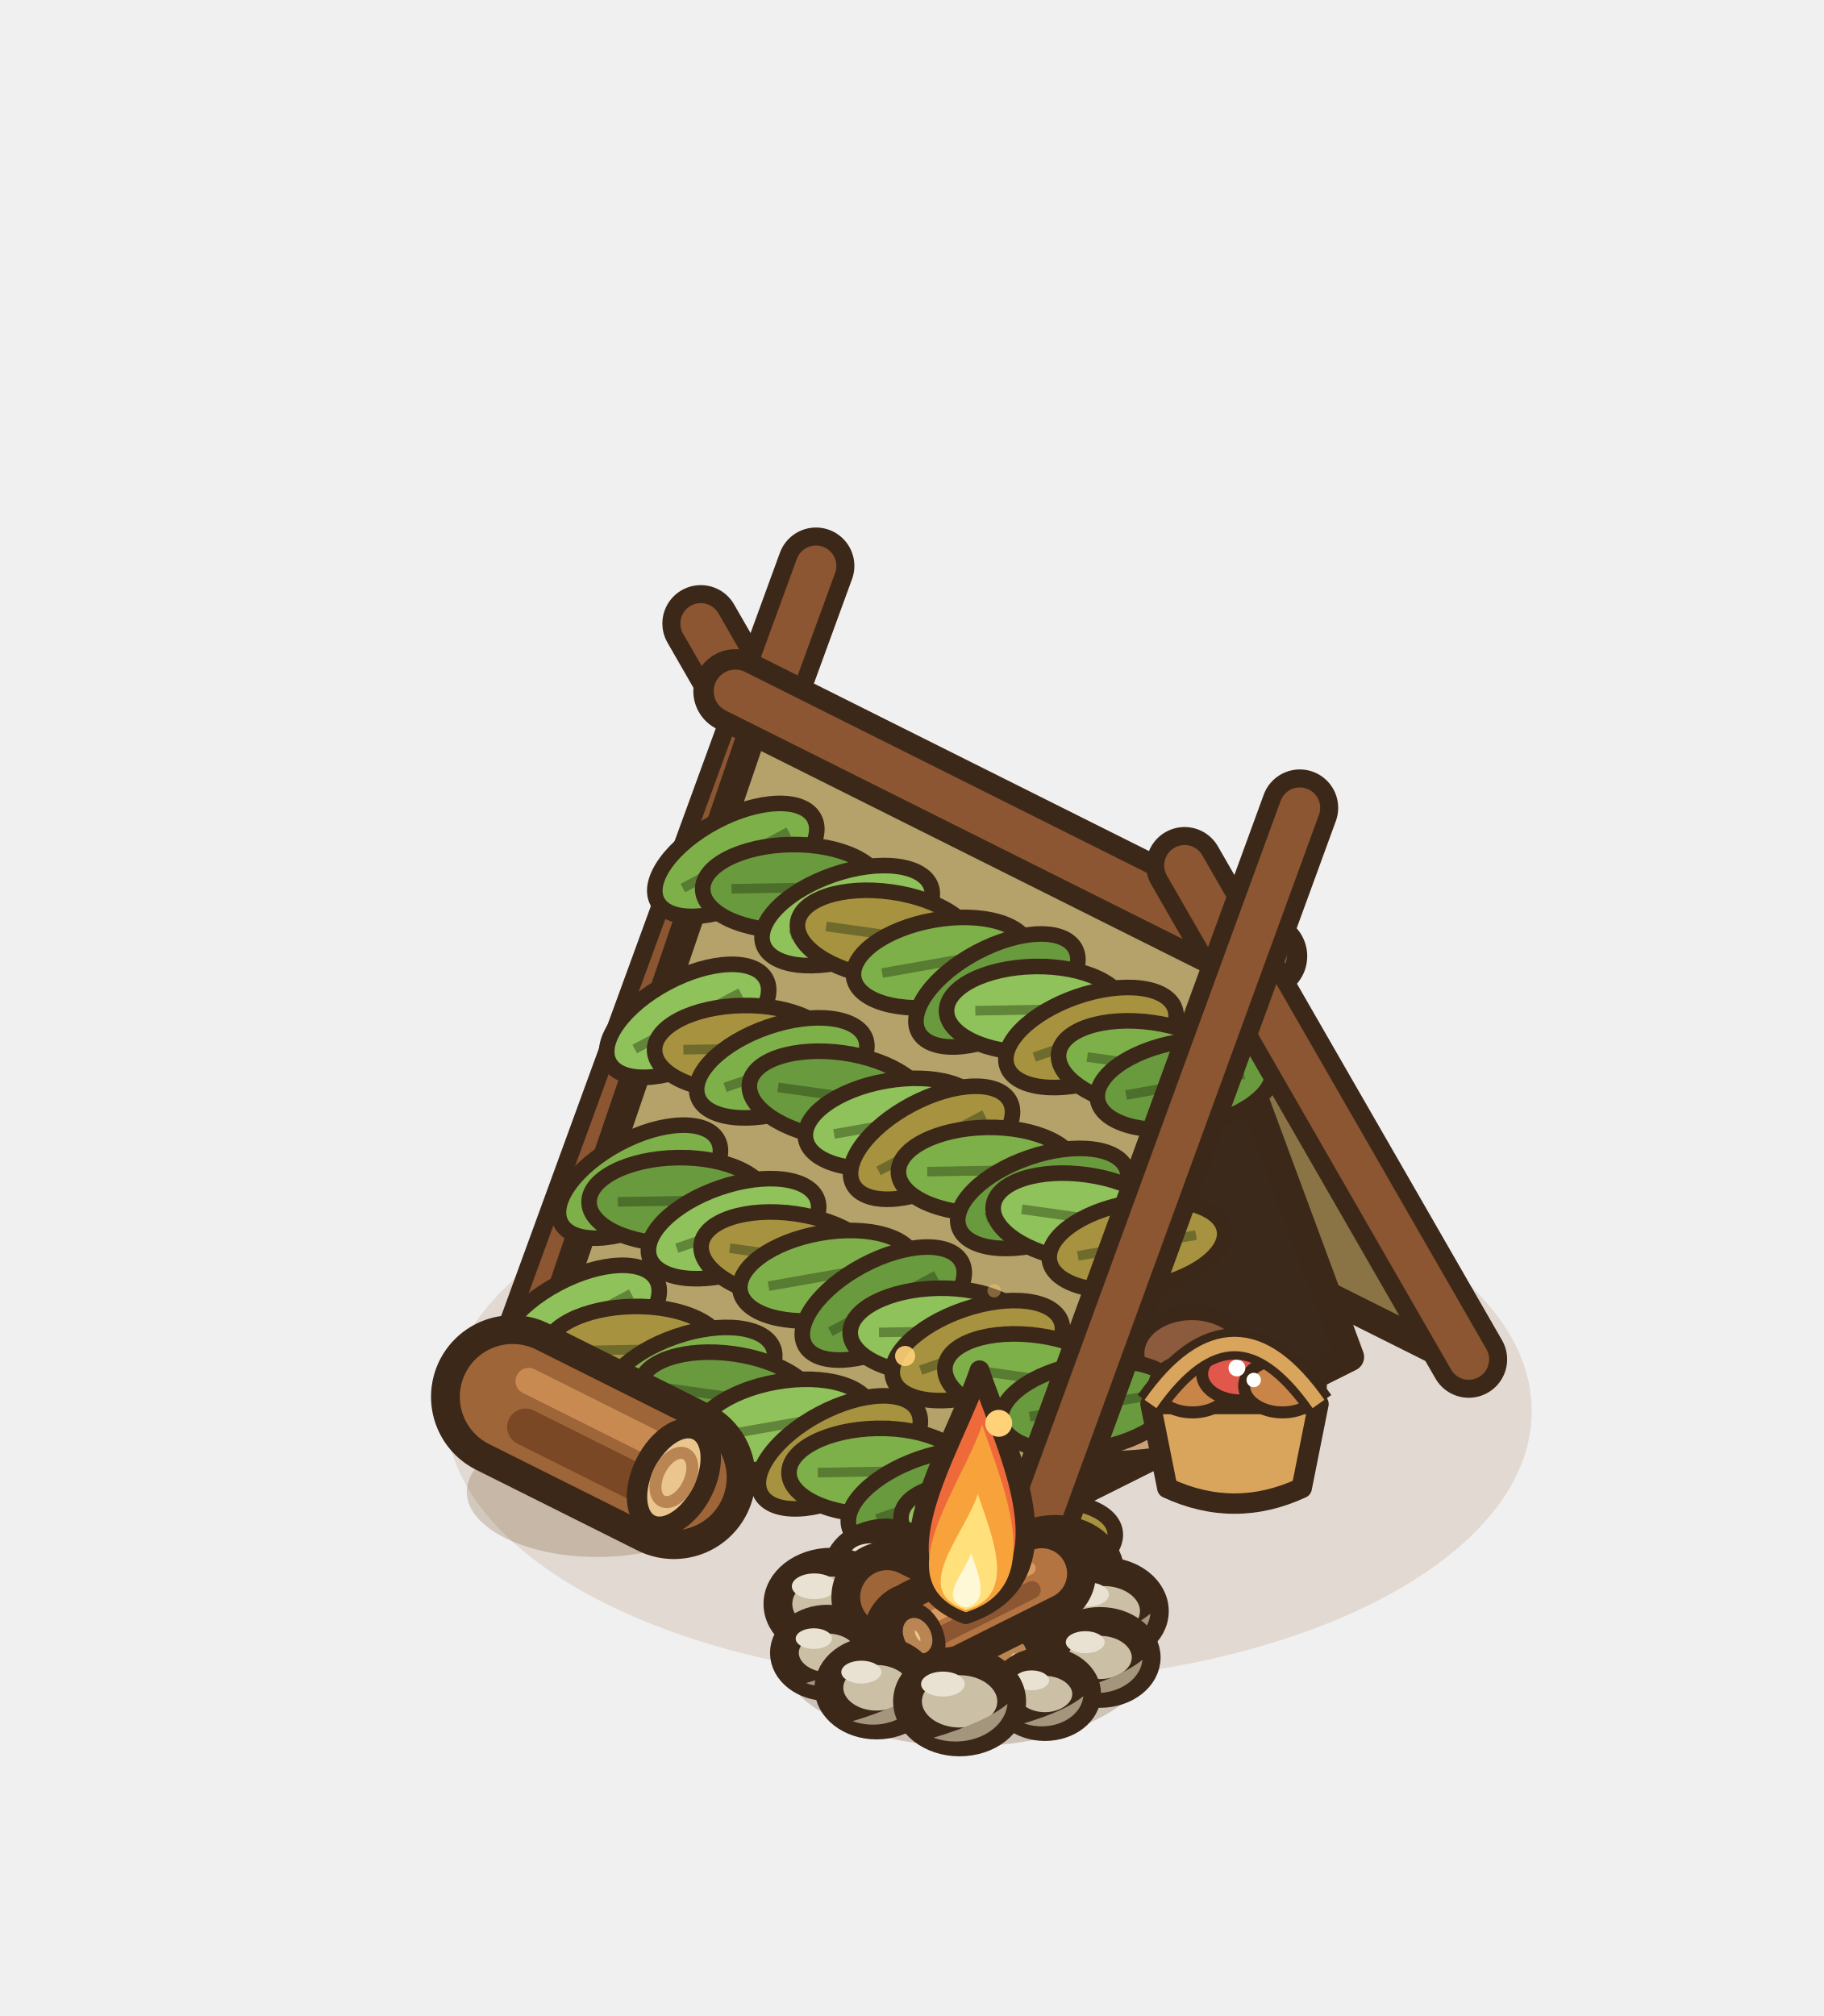
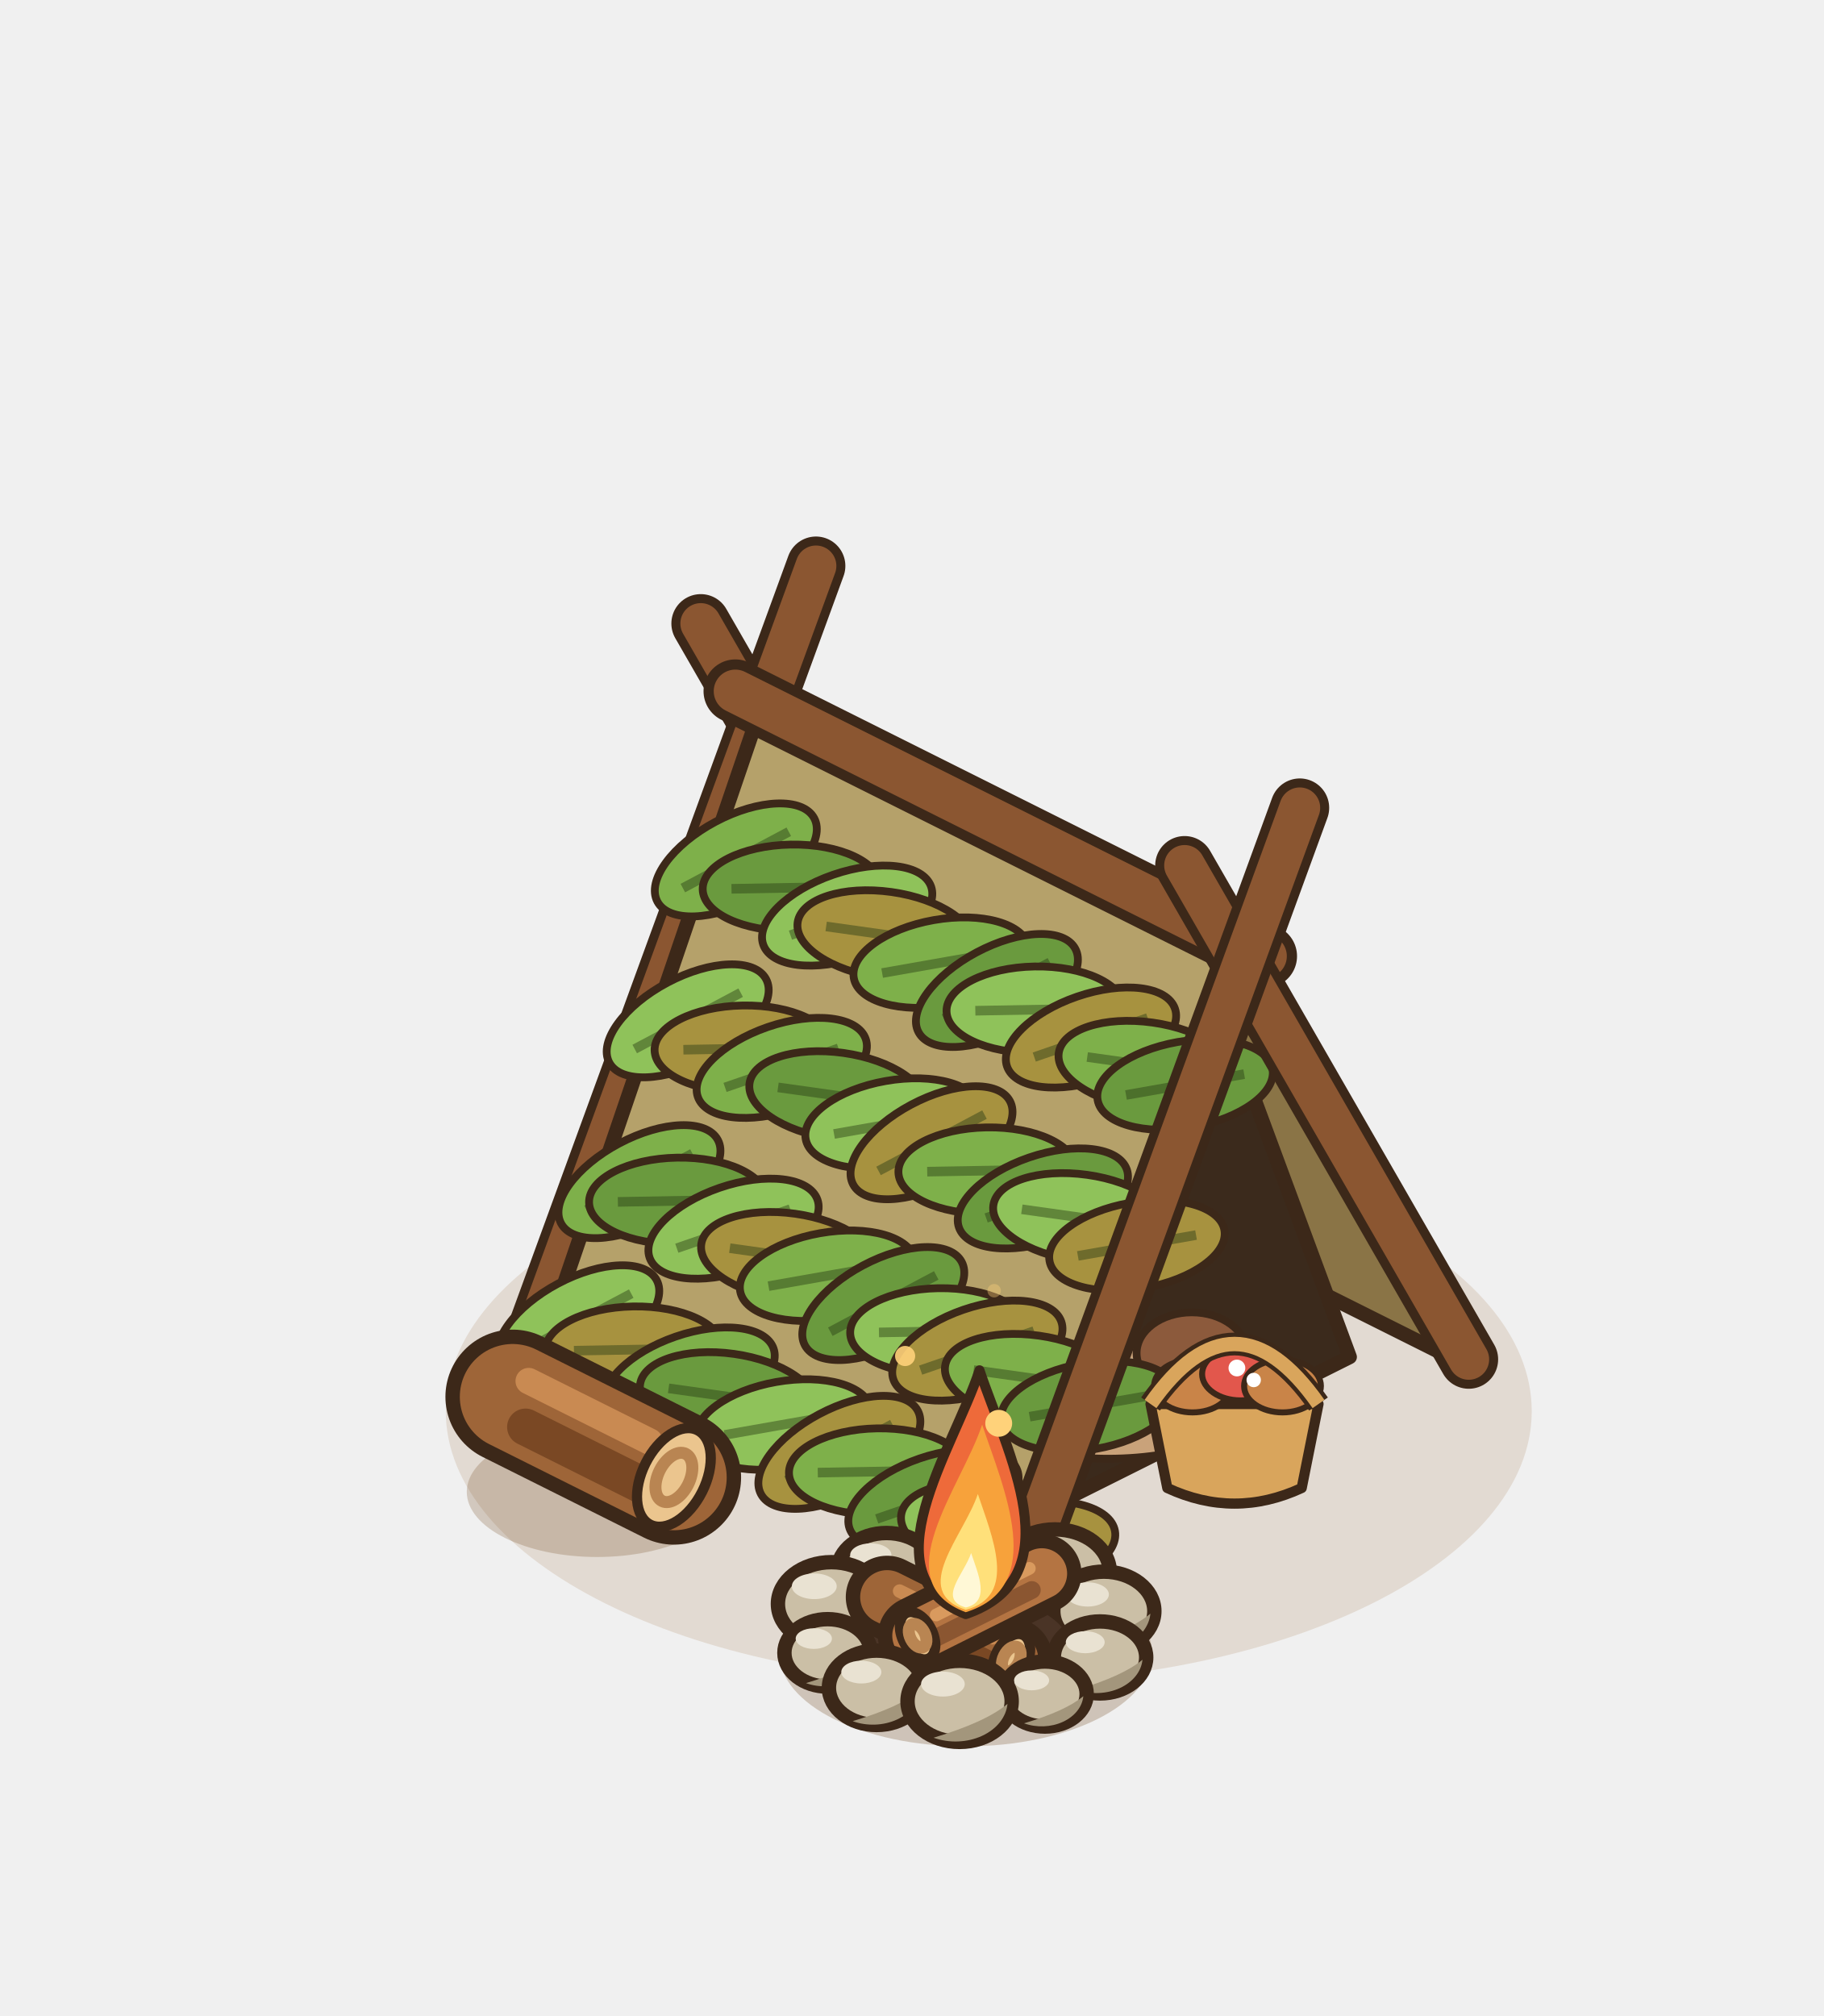
<svg xmlns="http://www.w3.org/2000/svg" width="190" height="210" viewBox="-95 -155 190 210">
  <g transform="scale(1.25)">
    <ellipse cx="6.4" cy="-6.4" rx="45.25" ry="22.63" fill="rgba(150,105,50,.16)" />
-     <line x1="6.08" y1="-30.88" x2="-17.6" y2="-72.04" stroke="#3C2819" stroke-width="6.4" stroke-linecap="round" />
+     <line x1="6.08" y1="-30.88" x2="-17.6" y2="-72.04" stroke="#3C2819" stroke-width="4.9" stroke-linecap="round" />
    <line x1="6.08" y1="-30.88" x2="-17.6" y2="-72.04" stroke="#8B5631" stroke-width="3.4" stroke-linecap="round" />
-     <line x1="-31.68" y1="-12" x2="-8" y2="-76.84" stroke="#3C2819" stroke-width="6.4" stroke-linecap="round" />
+     <line x1="-31.68" y1="-12" x2="-8" y2="-76.84" stroke="#3C2819" stroke-width="4.9" stroke-linecap="round" />
    <line x1="-31.68" y1="-12" x2="-8" y2="-76.84" stroke="#8B5631" stroke-width="3.4" stroke-linecap="round" />
-     <polygon points="4.48,-31.08 44.8,-10.92 27.52,-44.28 -12.8,-64.44" fill="#8A7446" stroke="#3C2819" stroke-width="2.4" stroke-linejoin="round" />
-     <polygon points="36.48,-10.92 10.24,2.2 23.36,-46.36" fill="#3B2A1C" stroke="#3C2819" stroke-width="2.4" stroke-linejoin="round" />
-     <ellipse cx="16.32" cy="-7.24" rx="12" ry="4.8" fill="#C9A27A" stroke="#3C2819" stroke-width="1.3" />
+     <polygon points="4.48,-31.08 44.8,-10.92 27.52,-44.28 -12.8,-64.44" fill="#8A7446" stroke="#3C2819" stroke-width="1.2" stroke-linejoin="round" />
+     <polygon points="36.48,-10.92 10.24,2.2 23.36,-46.36" fill="#3B2A1C" stroke="#3C2819" stroke-width="1.2" stroke-linejoin="round" />
+     <ellipse cx="16.32" cy="-7.24" rx="12" ry="4.8" fill="#C9A27A" stroke="#3C2819" stroke-width="0.65" />
    <ellipse cx="14.32" cy="-8.44" rx="7.6" ry="2.8" fill="#E8D2AE" />
-     <ellipse cx="23.32" cy="-11.24" rx="4.6" ry="3.4" fill="#8C5A3C" stroke="#3C2819" stroke-width="1.3" />
-     <polygon points="-12.8,-64.44 27.52,-44.28 10.24,6.36 -30.08,-13.8" fill="#B5A16A" stroke="#3C2819" stroke-width="2.4" stroke-linejoin="round" />
-     <ellipse cx="-14.68" cy="-52.34" rx="7.4" ry="3.6" fill="#7EB04A" stroke="#3C2819" stroke-width="1.3" transform="rotate(-28 -14.68 -52.34)" />
+     <ellipse cx="23.32" cy="-11.24" rx="4.6" ry="3.4" fill="#8C5A3C" stroke="#3C2819" stroke-width="0.65" />
+     <polygon points="-12.8,-64.44 27.52,-44.28 10.24,6.36 -30.08,-13.8" fill="#B5A16A" stroke="#3C2819" stroke-width="1.2" stroke-linejoin="round" />
+     <ellipse cx="-14.68" cy="-52.34" rx="7.4" ry="3.6" fill="#7EB04A" stroke="#3C2819" stroke-width="0.65" transform="rotate(-28 -14.68 -52.34)" />
    <line x1="-19.68" y1="-52.34" x2="-9.68" y2="-52.34" stroke="rgba(40,60,20,.45)" stroke-width="0.8" transform="rotate(-28 -14.68 -52.34)" />
-     <ellipse cx="-10.04" cy="-50.02" rx="7.4" ry="3.6" fill="#6A9A3E" stroke="#3C2819" stroke-width="1.3" transform="rotate(-1 -10.04 -50.02)" />
+     <ellipse cx="-10.04" cy="-50.02" rx="7.4" ry="3.6" fill="#6A9A3E" stroke="#3C2819" stroke-width="0.65" transform="rotate(-1 -10.04 -50.02)" />
    <line x1="-15.04" y1="-50.02" x2="-5.04" y2="-50.02" stroke="rgba(40,60,20,.45)" stroke-width="0.8" transform="rotate(-1 -10.04 -50.02)" />
-     <ellipse cx="-5.4" cy="-47.7" rx="7.4" ry="3.6" fill="#8FC25A" stroke="#3C2819" stroke-width="1.3" transform="rotate(-19 -5.4 -47.7)" />
+     <ellipse cx="-5.4" cy="-47.7" rx="7.4" ry="3.6" fill="#8FC25A" stroke="#3C2819" stroke-width="0.65" transform="rotate(-19 -5.4 -47.7)" />
    <line x1="-10.4" y1="-47.7" x2="-0.4" y2="-47.7" stroke="rgba(40,60,20,.45)" stroke-width="0.8" transform="rotate(-19 -5.4 -47.7)" />
-     <ellipse cx="-2.2" cy="-46.1" rx="7.4" ry="3.6" fill="#A7923F" stroke="#3C2819" stroke-width="1.3" transform="rotate(8 -2.2 -46.1)" />
+     <ellipse cx="-2.2" cy="-46.1" rx="7.4" ry="3.6" fill="#A7923F" stroke="#3C2819" stroke-width="0.65" transform="rotate(8 -2.2 -46.1)" />
    <line x1="-7.2" y1="-46.1" x2="2.8" y2="-46.1" stroke="rgba(40,60,20,.45)" stroke-width="0.8" transform="rotate(8 -2.2 -46.1)" />
-     <ellipse cx="2.44" cy="-43.78" rx="7.4" ry="3.6" fill="#7EB04A" stroke="#3C2819" stroke-width="1.3" transform="rotate(-10 2.44 -43.78)" />
+     <ellipse cx="2.44" cy="-43.78" rx="7.4" ry="3.6" fill="#7EB04A" stroke="#3C2819" stroke-width="0.65" transform="rotate(-10 2.44 -43.78)" />
    <line x1="-2.56" y1="-43.78" x2="7.44" y2="-43.78" stroke="rgba(40,60,20,.45)" stroke-width="0.8" transform="rotate(-10 2.44 -43.78)" />
-     <ellipse cx="7.08" cy="-41.46" rx="7.4" ry="3.6" fill="#6A9A3E" stroke="#3C2819" stroke-width="1.3" transform="rotate(-28 7.08 -41.46)" />
+     <ellipse cx="7.08" cy="-41.46" rx="7.4" ry="3.6" fill="#6A9A3E" stroke="#3C2819" stroke-width="0.65" transform="rotate(-28 7.08 -41.46)" />
    <line x1="2.08" y1="-41.46" x2="12.08" y2="-41.46" stroke="rgba(40,60,20,.45)" stroke-width="0.8" transform="rotate(-28 7.08 -41.46)" />
-     <ellipse cx="10.28" cy="-39.86" rx="7.4" ry="3.6" fill="#8FC25A" stroke="#3C2819" stroke-width="1.3" transform="rotate(-1 10.28 -39.86)" />
+     <ellipse cx="10.28" cy="-39.86" rx="7.4" ry="3.6" fill="#8FC25A" stroke="#3C2819" stroke-width="0.65" transform="rotate(-1 10.28 -39.86)" />
    <line x1="5.28" y1="-39.86" x2="15.28" y2="-39.86" stroke="rgba(40,60,20,.45)" stroke-width="0.8" transform="rotate(-1 10.28 -39.86)" />
-     <ellipse cx="14.92" cy="-37.54" rx="7.4" ry="3.6" fill="#A7923F" stroke="#3C2819" stroke-width="1.3" transform="rotate(-19 14.92 -37.54)" />
+     <ellipse cx="14.92" cy="-37.54" rx="7.4" ry="3.6" fill="#A7923F" stroke="#3C2819" stroke-width="0.65" transform="rotate(-19 14.92 -37.54)" />
    <line x1="9.92" y1="-37.54" x2="19.92" y2="-37.54" stroke="rgba(40,60,20,.45)" stroke-width="0.8" transform="rotate(-19 14.92 -37.54)" />
-     <ellipse cx="19.56" cy="-35.22" rx="7.4" ry="3.6" fill="#7EB04A" stroke="#3C2819" stroke-width="1.3" transform="rotate(8 19.56 -35.22)" />
+     <ellipse cx="19.56" cy="-35.22" rx="7.4" ry="3.6" fill="#7EB04A" stroke="#3C2819" stroke-width="0.65" transform="rotate(8 19.56 -35.22)" />
    <line x1="14.56" y1="-35.22" x2="24.56" y2="-35.22" stroke="rgba(40,60,20,.45)" stroke-width="0.8" transform="rotate(8 19.56 -35.22)" />
-     <ellipse cx="22.76" cy="-33.62" rx="7.4" ry="3.6" fill="#6A9A3E" stroke="#3C2819" stroke-width="1.3" transform="rotate(-10 22.76 -33.62)" />
+     <ellipse cx="22.76" cy="-33.62" rx="7.4" ry="3.6" fill="#6A9A3E" stroke="#3C2819" stroke-width="0.65" transform="rotate(-10 22.76 -33.62)" />
    <line x1="17.76" y1="-33.62" x2="27.76" y2="-33.62" stroke="rgba(40,60,20,.45)" stroke-width="0.8" transform="rotate(-10 22.76 -33.62)" />
-     <ellipse cx="-18.69" cy="-38.93" rx="7.4" ry="3.6" fill="#8FC25A" stroke="#3C2819" stroke-width="1.3" transform="rotate(-28 -18.69 -38.93)" />
+     <ellipse cx="-18.69" cy="-38.93" rx="7.4" ry="3.6" fill="#8FC25A" stroke="#3C2819" stroke-width="0.65" transform="rotate(-28 -18.69 -38.93)" />
    <line x1="-23.69" y1="-38.93" x2="-13.69" y2="-38.93" stroke="rgba(40,60,20,.45)" stroke-width="0.8" transform="rotate(-28 -18.69 -38.93)" />
-     <ellipse cx="-14.05" cy="-36.61" rx="7.4" ry="3.6" fill="#A7923F" stroke="#3C2819" stroke-width="1.3" transform="rotate(-1 -14.05 -36.61)" />
+     <ellipse cx="-14.05" cy="-36.61" rx="7.4" ry="3.6" fill="#A7923F" stroke="#3C2819" stroke-width="0.65" transform="rotate(-1 -14.05 -36.61)" />
    <line x1="-19.05" y1="-36.61" x2="-9.05" y2="-36.61" stroke="rgba(40,60,20,.45)" stroke-width="0.8" transform="rotate(-1 -14.05 -36.61)" />
-     <ellipse cx="-10.85" cy="-35.01" rx="7.4" ry="3.6" fill="#7EB04A" stroke="#3C2819" stroke-width="1.3" transform="rotate(-19 -10.85 -35.01)" />
+     <ellipse cx="-10.85" cy="-35.01" rx="7.4" ry="3.6" fill="#7EB04A" stroke="#3C2819" stroke-width="0.65" transform="rotate(-19 -10.85 -35.01)" />
    <line x1="-15.85" y1="-35.01" x2="-5.85" y2="-35.01" stroke="rgba(40,60,20,.45)" stroke-width="0.8" transform="rotate(-19 -10.85 -35.01)" />
-     <ellipse cx="-6.21" cy="-32.69" rx="7.4" ry="3.6" fill="#6A9A3E" stroke="#3C2819" stroke-width="1.3" transform="rotate(8 -6.21 -32.69)" />
+     <ellipse cx="-6.21" cy="-32.69" rx="7.4" ry="3.6" fill="#6A9A3E" stroke="#3C2819" stroke-width="0.65" transform="rotate(8 -6.21 -32.69)" />
    <line x1="-11.21" y1="-32.69" x2="-1.21" y2="-32.69" stroke="rgba(40,60,20,.45)" stroke-width="0.8" transform="rotate(8 -6.21 -32.69)" />
-     <ellipse cx="-1.57" cy="-30.37" rx="7.4" ry="3.6" fill="#8FC25A" stroke="#3C2819" stroke-width="1.3" transform="rotate(-10 -1.57 -30.37)" />
+     <ellipse cx="-1.57" cy="-30.37" rx="7.4" ry="3.6" fill="#8FC25A" stroke="#3C2819" stroke-width="0.65" transform="rotate(-10 -1.57 -30.37)" />
    <line x1="-6.57" y1="-30.37" x2="3.43" y2="-30.37" stroke="rgba(40,60,20,.45)" stroke-width="0.8" transform="rotate(-10 -1.57 -30.37)" />
-     <ellipse cx="1.63" cy="-28.77" rx="7.4" ry="3.6" fill="#A7923F" stroke="#3C2819" stroke-width="1.3" transform="rotate(-28 1.63 -28.77)" />
+     <ellipse cx="1.63" cy="-28.77" rx="7.4" ry="3.6" fill="#A7923F" stroke="#3C2819" stroke-width="0.65" transform="rotate(-28 1.63 -28.77)" />
    <line x1="-3.37" y1="-28.77" x2="6.63" y2="-28.77" stroke="rgba(40,60,20,.45)" stroke-width="0.8" transform="rotate(-28 1.63 -28.77)" />
-     <ellipse cx="6.27" cy="-26.45" rx="7.4" ry="3.6" fill="#7EB04A" stroke="#3C2819" stroke-width="1.3" transform="rotate(-1 6.27 -26.45)" />
+     <ellipse cx="6.27" cy="-26.45" rx="7.4" ry="3.6" fill="#7EB04A" stroke="#3C2819" stroke-width="0.65" transform="rotate(-1 6.27 -26.45)" />
    <line x1="1.27" y1="-26.45" x2="11.27" y2="-26.45" stroke="rgba(40,60,20,.45)" stroke-width="0.8" transform="rotate(-1 6.27 -26.45)" />
-     <ellipse cx="10.91" cy="-24.13" rx="7.4" ry="3.6" fill="#6A9A3E" stroke="#3C2819" stroke-width="1.3" transform="rotate(-19 10.91 -24.13)" />
+     <ellipse cx="10.91" cy="-24.13" rx="7.4" ry="3.6" fill="#6A9A3E" stroke="#3C2819" stroke-width="0.65" transform="rotate(-19 10.91 -24.13)" />
    <line x1="5.91" y1="-24.13" x2="15.91" y2="-24.13" stroke="rgba(40,60,20,.45)" stroke-width="0.8" transform="rotate(-19 10.91 -24.13)" />
-     <ellipse cx="14.11" cy="-22.53" rx="7.4" ry="3.6" fill="#8FC25A" stroke="#3C2819" stroke-width="1.3" transform="rotate(8 14.11 -22.53)" />
+     <ellipse cx="14.11" cy="-22.53" rx="7.4" ry="3.6" fill="#8FC25A" stroke="#3C2819" stroke-width="0.65" transform="rotate(8 14.11 -22.53)" />
    <line x1="9.11" y1="-22.53" x2="19.11" y2="-22.53" stroke="rgba(40,60,20,.45)" stroke-width="0.8" transform="rotate(8 14.11 -22.53)" />
-     <ellipse cx="18.75" cy="-20.21" rx="7.4" ry="3.6" fill="#A7923F" stroke="#3C2819" stroke-width="1.3" transform="rotate(-10 18.75 -20.21)" />
+     <ellipse cx="18.75" cy="-20.21" rx="7.4" ry="3.6" fill="#A7923F" stroke="#3C2819" stroke-width="0.65" transform="rotate(-10 18.75 -20.21)" />
    <line x1="13.75" y1="-20.21" x2="23.75" y2="-20.21" stroke="rgba(40,60,20,.45)" stroke-width="0.8" transform="rotate(-10 18.75 -20.21)" />
-     <ellipse cx="-22.71" cy="-25.53" rx="7.4" ry="3.6" fill="#7EB04A" stroke="#3C2819" stroke-width="1.3" transform="rotate(-28 -22.71 -25.53)" />
+     <ellipse cx="-22.71" cy="-25.53" rx="7.4" ry="3.6" fill="#7EB04A" stroke="#3C2819" stroke-width="0.65" transform="rotate(-28 -22.71 -25.53)" />
    <line x1="-27.71" y1="-25.53" x2="-17.71" y2="-25.53" stroke="rgba(40,60,20,.45)" stroke-width="0.8" transform="rotate(-28 -22.71 -25.53)" />
-     <ellipse cx="-19.51" cy="-23.93" rx="7.4" ry="3.6" fill="#6A9A3E" stroke="#3C2819" stroke-width="1.3" transform="rotate(-1 -19.51 -23.93)" />
+     <ellipse cx="-19.51" cy="-23.93" rx="7.4" ry="3.6" fill="#6A9A3E" stroke="#3C2819" stroke-width="0.65" transform="rotate(-1 -19.51 -23.93)" />
    <line x1="-24.51" y1="-23.93" x2="-14.51" y2="-23.93" stroke="rgba(40,60,20,.45)" stroke-width="0.8" transform="rotate(-1 -19.51 -23.93)" />
-     <ellipse cx="-14.87" cy="-21.61" rx="7.4" ry="3.6" fill="#8FC25A" stroke="#3C2819" stroke-width="1.3" transform="rotate(-19 -14.87 -21.61)" />
+     <ellipse cx="-14.87" cy="-21.61" rx="7.4" ry="3.6" fill="#8FC25A" stroke="#3C2819" stroke-width="0.65" transform="rotate(-19 -14.87 -21.61)" />
    <line x1="-19.87" y1="-21.61" x2="-9.87" y2="-21.61" stroke="rgba(40,60,20,.45)" stroke-width="0.8" transform="rotate(-19 -14.87 -21.61)" />
-     <ellipse cx="-10.23" cy="-19.29" rx="7.4" ry="3.6" fill="#A7923F" stroke="#3C2819" stroke-width="1.3" transform="rotate(8 -10.23 -19.29)" />
+     <ellipse cx="-10.23" cy="-19.29" rx="7.4" ry="3.6" fill="#A7923F" stroke="#3C2819" stroke-width="0.65" transform="rotate(8 -10.23 -19.29)" />
    <line x1="-15.23" y1="-19.29" x2="-5.23" y2="-19.29" stroke="rgba(40,60,20,.45)" stroke-width="0.8" transform="rotate(8 -10.23 -19.29)" />
-     <ellipse cx="-7.03" cy="-17.69" rx="7.4" ry="3.6" fill="#7EB04A" stroke="#3C2819" stroke-width="1.3" transform="rotate(-10 -7.03 -17.69)" />
+     <ellipse cx="-7.03" cy="-17.69" rx="7.4" ry="3.6" fill="#7EB04A" stroke="#3C2819" stroke-width="0.65" transform="rotate(-10 -7.03 -17.69)" />
    <line x1="-12.03" y1="-17.69" x2="-2.03" y2="-17.69" stroke="rgba(40,60,20,.45)" stroke-width="0.8" transform="rotate(-10 -7.03 -17.69)" />
-     <ellipse cx="-2.39" cy="-15.37" rx="7.4" ry="3.6" fill="#6A9A3E" stroke="#3C2819" stroke-width="1.3" transform="rotate(-28 -2.39 -15.37)" />
+     <ellipse cx="-2.39" cy="-15.37" rx="7.4" ry="3.6" fill="#6A9A3E" stroke="#3C2819" stroke-width="0.65" transform="rotate(-28 -2.39 -15.37)" />
    <line x1="-7.39" y1="-15.37" x2="2.61" y2="-15.37" stroke="rgba(40,60,20,.45)" stroke-width="0.8" transform="rotate(-28 -2.39 -15.37)" />
-     <ellipse cx="2.25" cy="-13.05" rx="7.4" ry="3.6" fill="#8FC25A" stroke="#3C2819" stroke-width="1.3" transform="rotate(-1 2.25 -13.05)" />
+     <ellipse cx="2.25" cy="-13.05" rx="7.4" ry="3.6" fill="#8FC25A" stroke="#3C2819" stroke-width="0.65" transform="rotate(-1 2.25 -13.05)" />
    <line x1="-2.75" y1="-13.05" x2="7.25" y2="-13.05" stroke="rgba(40,60,20,.45)" stroke-width="0.8" transform="rotate(-1 2.25 -13.05)" />
-     <ellipse cx="5.45" cy="-11.45" rx="7.4" ry="3.6" fill="#A7923F" stroke="#3C2819" stroke-width="1.3" transform="rotate(-19 5.45 -11.45)" />
+     <ellipse cx="5.45" cy="-11.45" rx="7.4" ry="3.6" fill="#A7923F" stroke="#3C2819" stroke-width="0.65" transform="rotate(-19 5.45 -11.45)" />
    <line x1="0.45" y1="-11.45" x2="10.45" y2="-11.45" stroke="rgba(40,60,20,.45)" stroke-width="0.8" transform="rotate(-19 5.45 -11.45)" />
-     <ellipse cx="10.09" cy="-9.13" rx="7.4" ry="3.6" fill="#7EB04A" stroke="#3C2819" stroke-width="1.3" transform="rotate(8 10.09 -9.13)" />
+     <ellipse cx="10.09" cy="-9.13" rx="7.4" ry="3.6" fill="#7EB04A" stroke="#3C2819" stroke-width="0.65" transform="rotate(8 10.09 -9.13)" />
    <line x1="5.09" y1="-9.13" x2="15.09" y2="-9.13" stroke="rgba(40,60,20,.45)" stroke-width="0.8" transform="rotate(8 10.09 -9.13)" />
-     <ellipse cx="14.73" cy="-6.81" rx="7.4" ry="3.6" fill="#6A9A3E" stroke="#3C2819" stroke-width="1.3" transform="rotate(-10 14.73 -6.81)" />
+     <ellipse cx="14.73" cy="-6.81" rx="7.4" ry="3.6" fill="#6A9A3E" stroke="#3C2819" stroke-width="0.65" transform="rotate(-10 14.73 -6.81)" />
    <line x1="9.73" y1="-6.81" x2="19.73" y2="-6.81" stroke="rgba(40,60,20,.45)" stroke-width="0.8" transform="rotate(-10 14.73 -6.81)" />
-     <ellipse cx="-27.81" cy="-13.85" rx="7.4" ry="3.6" fill="#8FC25A" stroke="#3C2819" stroke-width="1.3" transform="rotate(-28 -27.81 -13.85)" />
+     <ellipse cx="-27.81" cy="-13.85" rx="7.4" ry="3.6" fill="#8FC25A" stroke="#3C2819" stroke-width="0.65" transform="rotate(-28 -27.81 -13.85)" />
    <line x1="-32.81" y1="-13.85" x2="-22.81" y2="-13.85" stroke="rgba(40,60,20,.45)" stroke-width="0.8" transform="rotate(-28 -27.81 -13.85)" />
-     <ellipse cx="-23.17" cy="-11.53" rx="7.4" ry="3.6" fill="#A7923F" stroke="#3C2819" stroke-width="1.3" transform="rotate(-1 -23.17 -11.53)" />
+     <ellipse cx="-23.17" cy="-11.53" rx="7.4" ry="3.6" fill="#A7923F" stroke="#3C2819" stroke-width="0.65" transform="rotate(-1 -23.17 -11.53)" />
    <line x1="-28.17" y1="-11.53" x2="-18.17" y2="-11.53" stroke="rgba(40,60,20,.45)" stroke-width="0.8" transform="rotate(-1 -23.17 -11.53)" />
-     <ellipse cx="-18.53" cy="-9.21" rx="7.4" ry="3.6" fill="#7EB04A" stroke="#3C2819" stroke-width="1.3" transform="rotate(-19 -18.53 -9.21)" />
+     <ellipse cx="-18.53" cy="-9.21" rx="7.4" ry="3.6" fill="#7EB04A" stroke="#3C2819" stroke-width="0.65" transform="rotate(-19 -18.53 -9.21)" />
    <line x1="-23.53" y1="-9.21" x2="-13.53" y2="-9.21" stroke="rgba(40,60,20,.45)" stroke-width="0.8" transform="rotate(-19 -18.53 -9.21)" />
-     <ellipse cx="-15.33" cy="-7.61" rx="7.4" ry="3.6" fill="#6A9A3E" stroke="#3C2819" stroke-width="1.3" transform="rotate(8 -15.33 -7.61)" />
+     <ellipse cx="-15.33" cy="-7.61" rx="7.4" ry="3.6" fill="#6A9A3E" stroke="#3C2819" stroke-width="0.65" transform="rotate(8 -15.33 -7.61)" />
    <line x1="-20.33" y1="-7.61" x2="-10.33" y2="-7.61" stroke="rgba(40,60,20,.45)" stroke-width="0.8" transform="rotate(8 -15.33 -7.61)" />
-     <ellipse cx="-10.69" cy="-5.29" rx="7.4" ry="3.6" fill="#8FC25A" stroke="#3C2819" stroke-width="1.3" transform="rotate(-10 -10.69 -5.29)" />
+     <ellipse cx="-10.69" cy="-5.29" rx="7.4" ry="3.6" fill="#8FC25A" stroke="#3C2819" stroke-width="0.65" transform="rotate(-10 -10.69 -5.29)" />
    <line x1="-15.69" y1="-5.29" x2="-5.69" y2="-5.29" stroke="rgba(40,60,20,.45)" stroke-width="0.8" transform="rotate(-10 -10.69 -5.29)" />
-     <ellipse cx="-6.05" cy="-2.97" rx="7.4" ry="3.6" fill="#A7923F" stroke="#3C2819" stroke-width="1.3" transform="rotate(-28 -6.05 -2.97)" />
+     <ellipse cx="-6.05" cy="-2.97" rx="7.4" ry="3.6" fill="#A7923F" stroke="#3C2819" stroke-width="0.65" transform="rotate(-28 -6.05 -2.97)" />
    <line x1="-11.05" y1="-2.97" x2="-1.05" y2="-2.97" stroke="rgba(40,60,20,.45)" stroke-width="0.8" transform="rotate(-28 -6.05 -2.97)" />
-     <ellipse cx="-2.85" cy="-1.37" rx="7.4" ry="3.6" fill="#7EB04A" stroke="#3C2819" stroke-width="1.3" transform="rotate(-1 -2.85 -1.37)" />
+     <ellipse cx="-2.85" cy="-1.37" rx="7.4" ry="3.6" fill="#7EB04A" stroke="#3C2819" stroke-width="0.65" transform="rotate(-1 -2.85 -1.37)" />
    <line x1="-7.85" y1="-1.37" x2="2.15" y2="-1.37" stroke="rgba(40,60,20,.45)" stroke-width="0.8" transform="rotate(-1 -2.85 -1.37)" />
-     <ellipse cx="1.79" cy="0.95" rx="7.4" ry="3.6" fill="#6A9A3E" stroke="#3C2819" stroke-width="1.3" transform="rotate(-19 1.79 0.95)" />
+     <ellipse cx="1.79" cy="0.95" rx="7.4" ry="3.6" fill="#6A9A3E" stroke="#3C2819" stroke-width="0.65" transform="rotate(-19 1.79 0.95)" />
    <line x1="-3.21" y1="0.95" x2="6.79" y2="0.95" stroke="rgba(40,60,20,.45)" stroke-width="0.8" transform="rotate(-19 1.79 0.95)" />
-     <ellipse cx="6.43" cy="3.27" rx="7.4" ry="3.6" fill="#8FC25A" stroke="#3C2819" stroke-width="1.3" transform="rotate(8 6.43 3.27)" />
+     <ellipse cx="6.43" cy="3.27" rx="7.4" ry="3.6" fill="#8FC25A" stroke="#3C2819" stroke-width="0.65" transform="rotate(8 6.43 3.27)" />
    <line x1="1.43" y1="3.27" x2="11.43" y2="3.27" stroke="rgba(40,60,20,.45)" stroke-width="0.8" transform="rotate(8 6.43 3.27)" />
-     <ellipse cx="9.63" cy="4.87" rx="7.4" ry="3.6" fill="#A7923F" stroke="#3C2819" stroke-width="1.3" transform="rotate(-10 9.63 4.87)" />
+     <ellipse cx="9.63" cy="4.87" rx="7.4" ry="3.6" fill="#A7923F" stroke="#3C2819" stroke-width="0.65" transform="rotate(-10 9.63 4.87)" />
    <line x1="4.63" y1="4.87" x2="14.63" y2="4.87" stroke="rgba(40,60,20,.45)" stroke-width="0.8" transform="rotate(-10 9.63 4.87)" />
-     <line x1="-14.72" y1="-66.4" x2="29.44" y2="-44.32" stroke="#3C2819" stroke-width="7" stroke-linecap="round" />
+     <line x1="-14.72" y1="-66.4" x2="29.44" y2="-44.32" stroke="#3C2819" stroke-width="5.3" stroke-linecap="round" />
    <line x1="-14.72" y1="-66.4" x2="29.44" y2="-44.32" stroke="#8B5631" stroke-width="3.6" stroke-linecap="round" />
-     <line x1="46.4" y1="-10.72" x2="22.72" y2="-51.88" stroke="#3C2819" stroke-width="6.4" stroke-linecap="round" />
+     <line x1="46.4" y1="-10.72" x2="22.72" y2="-51.88" stroke="#3C2819" stroke-width="4.9" stroke-linecap="round" />
    <line x1="46.4" y1="-10.72" x2="22.72" y2="-51.88" stroke="#8B5631" stroke-width="3.4" stroke-linecap="round" />
-     <line x1="8.64" y1="8.16" x2="32.32" y2="-56.68" stroke="#3C2819" stroke-width="6.4" stroke-linecap="round" />
+     <line x1="8.64" y1="8.16" x2="32.32" y2="-56.68" stroke="#3C2819" stroke-width="4.9" stroke-linecap="round" />
    <line x1="8.64" y1="8.16" x2="32.32" y2="-56.68" stroke="#8B5631" stroke-width="3.4" stroke-linecap="round" />
-     <path d="M19.88,-7 L21.28,0 Q26.88,2.6 32.48,0 L33.88,-7 Z" fill="#D9A55C" stroke="#3C2819" stroke-width="1.7" stroke-linejoin="round" />
-     <ellipse cx="23.38" cy="-8.5" rx="3.2" ry="2.2" fill="#C98448" stroke="#3C2819" stroke-width="1" />
-     <ellipse cx="27.38" cy="-9.5" rx="3.2" ry="2.2" fill="#E2574C" stroke="#3C2819" stroke-width="1" />
-     <ellipse cx="30.88" cy="-8.5" rx="3.2" ry="2.2" fill="#C98448" stroke="#3C2819" stroke-width="1" />
+     <path d="M19.88,-7 L21.28,0 Q26.88,2.6 32.48,0 L33.88,-7 Z" fill="#D9A55C" stroke="#3C2819" stroke-width="0.85" stroke-linejoin="round" />
+     <ellipse cx="23.38" cy="-8.5" rx="3.2" ry="2.2" fill="#C98448" stroke="#3C2819" stroke-width="0.5" />
+     <ellipse cx="27.38" cy="-9.5" rx="3.2" ry="2.2" fill="#E2574C" stroke="#3C2819" stroke-width="0.5" />
+     <ellipse cx="30.88" cy="-8.5" rx="3.2" ry="2.2" fill="#C98448" stroke="#3C2819" stroke-width="0.5" />
    <circle cx="27.08" cy="-10" r="0.7" fill="#FFFFFF" />
    <circle cx="28.48" cy="-9" r="0.6" fill="#FFFFFF" />
-     <path d="M19.88,-7 Q26.88,-17 33.88,-7" fill="none" stroke="#3C2819" stroke-width="2.6" />
+     <path d="M19.88,-7 Q26.88,-17 33.88,-7" fill="none" stroke="#3C2819" stroke-width="1.9" />
    <path d="M19.88,-7 Q26.88,-17 33.88,-7" fill="none" stroke="#D9A55C" stroke-width="1.2" />
    <ellipse cx="-26.24" cy="0.32" rx="10.86" ry="5.43" fill="rgba(120,80,40,.25)" />
-     <line x1="-33.28" y1="-7.6" x2="-19.84" y2="-0.88" stroke="#3C2819" stroke-width="13.6" stroke-linecap="round" />
+     <line x1="-33.28" y1="-7.6" x2="-19.84" y2="-0.88" stroke="#3C2819" stroke-width="11.2" stroke-linecap="round" />
    <line x1="-33.28" y1="-7.6" x2="-19.84" y2="-0.88" stroke="#9E6538" stroke-width="8.8" stroke-linecap="round" />
    <line x1="-32.2" y1="-5.08" x2="-20.92" y2="0.56" stroke="#7A4824" stroke-width="3.08" stroke-linecap="round" />
    <line x1="-31.94" y1="-8.91" x2="-21.86" y2="-3.87" stroke="#C98A52" stroke-width="2.2" stroke-linecap="round" />
    <g transform="rotate(26.57 -19.84 -0.88)">
-       <ellipse cx="-19.84" cy="-0.88" rx="2.64" ry="4.4" fill="#EBC58E" stroke="#3C2819" stroke-width="1.7" />
+       <ellipse cx="-19.84" cy="-0.88" rx="2.64" ry="4.4" fill="#EBC58E" stroke="#3C2819" stroke-width="0.85" />
      <ellipse cx="-19.84" cy="-0.88" rx="1.32" ry="2.2" fill="none" stroke="#B98552" stroke-width="1" />
    </g>
    <ellipse cx="4.48" cy="13.76" rx="15.53" ry="7.77" fill="rgba(120,80,40,.28)" />
-     <ellipse cx="4.99" cy="6.12" rx="3.72" ry="2.9" fill="#CBBFA6" stroke="#3C2819" stroke-width="2.4" />
+     <ellipse cx="4.99" cy="6.12" rx="3.72" ry="2.9" fill="#CBBFA6" stroke="#3C2819" stroke-width="1.2" />
    <path d="M8.42,6.3 A3.72,2.9 0 0 1 3.13,8.72 Q6.85,7.61 8.42,6.3 Z" fill="#A3967C" />
    <ellipse cx="3.8" cy="4.89" rx="1.56" ry="0.89" fill="#E9E2D2" />
-     <ellipse cx="-2.12" cy="6.94" rx="4.09" ry="3.19" fill="#CBBFA6" stroke="#3C2819" stroke-width="2.4" />
+     <ellipse cx="-2.12" cy="6.94" rx="4.09" ry="3.19" fill="#CBBFA6" stroke="#3C2819" stroke-width="1.2" />
    <path d="M1.64,7.14 A4.09,3.19 0 0 1 -4.17,9.8 Q-0.08,8.58 1.64,7.14 Z" fill="#A3967C" />
    <ellipse cx="-3.43" cy="5.59" rx="1.72" ry="0.98" fill="#E9E2D2" />
-     <ellipse cx="11.91" cy="7.02" rx="4.58" ry="3.57" fill="#CBBFA6" stroke="#3C2819" stroke-width="2.4" />
+     <ellipse cx="11.91" cy="7.02" rx="4.58" ry="3.57" fill="#CBBFA6" stroke="#3C2819" stroke-width="1.2" />
    <path d="M16.13,7.25 A4.58,3.57 0 0 1 9.62,10.23 Q14.2,8.85 16.13,7.25 Z" fill="#A3967C" />
    <ellipse cx="10.44" cy="5.51" rx="1.92" ry="1.1" fill="#E9E2D2" />
-     <ellipse cx="-6.71" cy="9.66" rx="4.46" ry="3.48" fill="#CBBFA6" stroke="#3C2819" stroke-width="2.4" />
+     <ellipse cx="-6.71" cy="9.66" rx="4.46" ry="3.48" fill="#CBBFA6" stroke="#3C2819" stroke-width="1.2" />
    <path d="M-2.61,9.89 A4.46,3.48 0 0 1 -8.94,12.79 Q-4.48,11.45 -2.61,9.89 Z" fill="#A3967C" />
    <ellipse cx="-8.14" cy="8.19" rx="1.87" ry="1.07" fill="#E9E2D2" />
-     <ellipse cx="15.99" cy="10.26" rx="4.21" ry="3.29" fill="#CBBFA6" stroke="#3C2819" stroke-width="2.4" />
+     <ellipse cx="15.99" cy="10.26" rx="4.21" ry="3.29" fill="#CBBFA6" stroke="#3C2819" stroke-width="1.2" />
    <path d="M19.87,10.47 A4.21,3.29 0 0 1 13.88,13.21 Q18.1,11.95 19.87,10.47 Z" fill="#A3967C" />
    <ellipse cx="14.64" cy="8.87" rx="1.77" ry="1.01" fill="#E9E2D2" />
    <ellipse cx="4.48" cy="13.26" rx="8.66" ry="4.33" fill="#4A3426" />
    <ellipse cx="4.48" cy="13.26" rx="5.97" ry="2.99" fill="#6B4A33" />
    <ellipse cx="0.52" cy="13.92" rx="1.45" ry="0.86" fill="#E2574C" />
    <ellipse cx="7.78" cy="12.6" rx="1.45" ry="0.86" fill="#F28A3A" />
    <ellipse cx="3.82" cy="15.57" rx="1.45" ry="0.86" fill="#FFD27A" />
    <ellipse cx="9.1" cy="15.24" rx="1.45" ry="0.86" fill="#E2574C" />
    <ellipse cx="-0.47" cy="11.94" rx="1.45" ry="0.86" fill="#F28A3A" />
    <ellipse cx="5.14" cy="11.28" rx="1.45" ry="0.86" fill="#FFD27A" />
-     <line x1="-2.07" y1="9.09" x2="8.28" y2="14.26" stroke="#3C2819" stroke-width="9.29" stroke-linecap="round" />
+     <line x1="-2.07" y1="9.09" x2="8.28" y2="14.26" stroke="#3C2819" stroke-width="6.89" stroke-linecap="round" />
    <line x1="-2.07" y1="9.09" x2="8.28" y2="14.26" stroke="#9E6538" stroke-width="4.49" stroke-linecap="round" />
    <line x1="-1.24" y1="10.51" x2="7.45" y2="14.86" stroke="#7A4824" stroke-width="1.57" stroke-linecap="round" />
    <line x1="-1.03" y1="8.59" x2="6.73" y2="12.48" stroke="#C98A52" stroke-width="1.12" stroke-linecap="round" />
    <g transform="rotate(26.57 8.28 14.26)">
-       <ellipse cx="8.28" cy="14.26" rx="1.35" ry="2.24" fill="#EBC58E" stroke="#3C2819" stroke-width="1.7" />
+       <ellipse cx="8.28" cy="14.26" rx="1.35" ry="2.24" fill="#EBC58E" stroke="#3C2819" stroke-width="0.85" />
      <ellipse cx="8.28" cy="14.26" rx="0.67" ry="1.12" fill="none" stroke="#B98552" stroke-width="1" />
    </g>
-     <line x1="10.82" y1="7.13" x2="0.47" y2="12.31" stroke="#3C2819" stroke-width="9.02" stroke-linecap="round" />
+     <line x1="10.82" y1="7.13" x2="0.47" y2="12.31" stroke="#3C2819" stroke-width="6.62" stroke-linecap="round" />
    <line x1="10.82" y1="7.13" x2="0.47" y2="12.31" stroke="#B47442" stroke-width="4.22" stroke-linecap="round" />
    <line x1="9.99" y1="8.5" x2="1.3" y2="12.84" stroke="#8B5631" stroke-width="1.48" stroke-linecap="round" />
    <line x1="9.78" y1="6.7" x2="2.02" y2="10.58" stroke="#D99A5E" stroke-width="1.06" stroke-linecap="round" />
    <g transform="rotate(153.43 0.47 12.31)">
-       <ellipse cx="0.47" cy="12.31" rx="1.27" ry="2.11" fill="#EBC58E" stroke="#3C2819" stroke-width="1.7" />
+       <ellipse cx="0.47" cy="12.31" rx="1.27" ry="2.11" fill="#EBC58E" stroke="#3C2819" stroke-width="0.85" />
      <ellipse cx="0.47" cy="12.31" rx="0.63" ry="1.06" fill="none" stroke="#B98552" stroke-width="1" />
    </g>
-     <ellipse cx="-7.03" cy="13.74" rx="3.6" ry="2.81" fill="#CBBFA6" stroke="#3C2819" stroke-width="2.4" />
+     <ellipse cx="-7.03" cy="13.74" rx="3.6" ry="2.81" fill="#CBBFA6" stroke="#3C2819" stroke-width="1.2" />
    <path d="M-3.72,13.92 A3.6,2.81 0 0 1 -8.83,16.26 Q-5.23,15.18 -3.72,13.92 Z" fill="#A3967C" />
    <ellipse cx="-8.18" cy="12.55" rx="1.51" ry="0.86" fill="#E9E2D2" />
-     <ellipse cx="15.67" cy="14.12" rx="3.85" ry="3" fill="#CBBFA6" stroke="#3C2819" stroke-width="2.4" />
+     <ellipse cx="15.67" cy="14.12" rx="3.85" ry="3" fill="#CBBFA6" stroke="#3C2819" stroke-width="1.2" />
    <path d="M19.21,14.31 A3.85,3 0 0 1 13.75,16.81 Q17.6,15.66 19.21,14.31 Z" fill="#A3967C" />
    <ellipse cx="14.44" cy="12.85" rx="1.62" ry="0.92" fill="#E9E2D2" />
-     <ellipse cx="-2.95" cy="16.65" rx="3.97" ry="3.1" fill="#CBBFA6" stroke="#3C2819" stroke-width="2.4" />
+     <ellipse cx="-2.95" cy="16.65" rx="3.97" ry="3.1" fill="#CBBFA6" stroke="#3C2819" stroke-width="1.2" />
    <path d="M0.7,16.85 A3.97,3.1 0 0 1 -4.94,19.43 Q-0.97,18.24 0.7,16.85 Z" fill="#A3967C" />
    <ellipse cx="-4.22" cy="15.34" rx="1.67" ry="0.95" fill="#E9E2D2" />
-     <ellipse cx="11.08" cy="17.17" rx="3.48" ry="2.71" fill="#CBBFA6" stroke="#3C2819" stroke-width="2.4" />
+     <ellipse cx="11.08" cy="17.17" rx="3.48" ry="2.71" fill="#CBBFA6" stroke="#3C2819" stroke-width="1.2" />
    <path d="M14.28,17.35 A3.48,2.71 0 0 1 9.34,19.61 Q12.82,18.57 14.28,17.35 Z" fill="#A3967C" />
    <ellipse cx="9.97" cy="16.03" rx="1.46" ry="0.83" fill="#E9E2D2" />
-     <ellipse cx="3.97" cy="17.78" rx="4.34" ry="3.38" fill="#CBBFA6" stroke="#3C2819" stroke-width="2.4" />
+     <ellipse cx="3.97" cy="17.78" rx="4.34" ry="3.38" fill="#CBBFA6" stroke="#3C2819" stroke-width="1.2" />
    <path d="M7.96,17.99 A4.34,3.38 0 0 1 1.8,20.81 Q6.14,19.51 7.96,17.99 Z" fill="#A3967C" />
    <ellipse cx="2.58" cy="16.34" rx="1.82" ry="1.04" fill="#E9E2D2" />
-     <path d="M4.48,10.51 C13.57,7.41 7.88,-3.06 5.63,-9.81 C3.38,-3.06 -3.85,7.24 4.48,10.51 Z" fill="#EE6A3A" stroke="#3C2819" stroke-width="1.65" stroke-linejoin="round" />
+     <path d="M4.48,10.51 C13.57,7.41 7.88,-3.06 5.63,-9.81 C3.38,-3.06 -3.85,7.24 4.48,10.51 Z" fill="#EE6A3A" stroke="#3C2819" stroke-width="0.83" stroke-linejoin="round" />
    <path d="M4.48,10.35 C11.37,8.24 7.61,-0.01 5.85,-5.28 C4.1,-0.01 -2.34,7.8 4.48,10.35 Z" fill="#F7A23B" />
    <path d="M4.48,10.15 C8.87,9.01 6.66,4.01 5.49,0.5 C4.32,4.01 -0.22,8.58 4.48,10.15 Z" fill="#FFE07A" />
    <path d="M4.48,9.96 C6.58,9.49 5.52,7.18 4.93,5.42 C4.35,7.18 2.1,9.26 4.48,9.96 Z" fill="#FFF8D6" />
    <circle cx="7.23" cy="-5.39" r="1.12" fill="#FFD27A" opacity="1" />
    <circle cx="-0.57" cy="-11" r="0.84" fill="#FFD27A" opacity="0.9" />
    <circle cx="6.85" cy="-16.44" r="0.56" fill="#FFD27A" opacity="0.37" />
  </g>
</svg>
